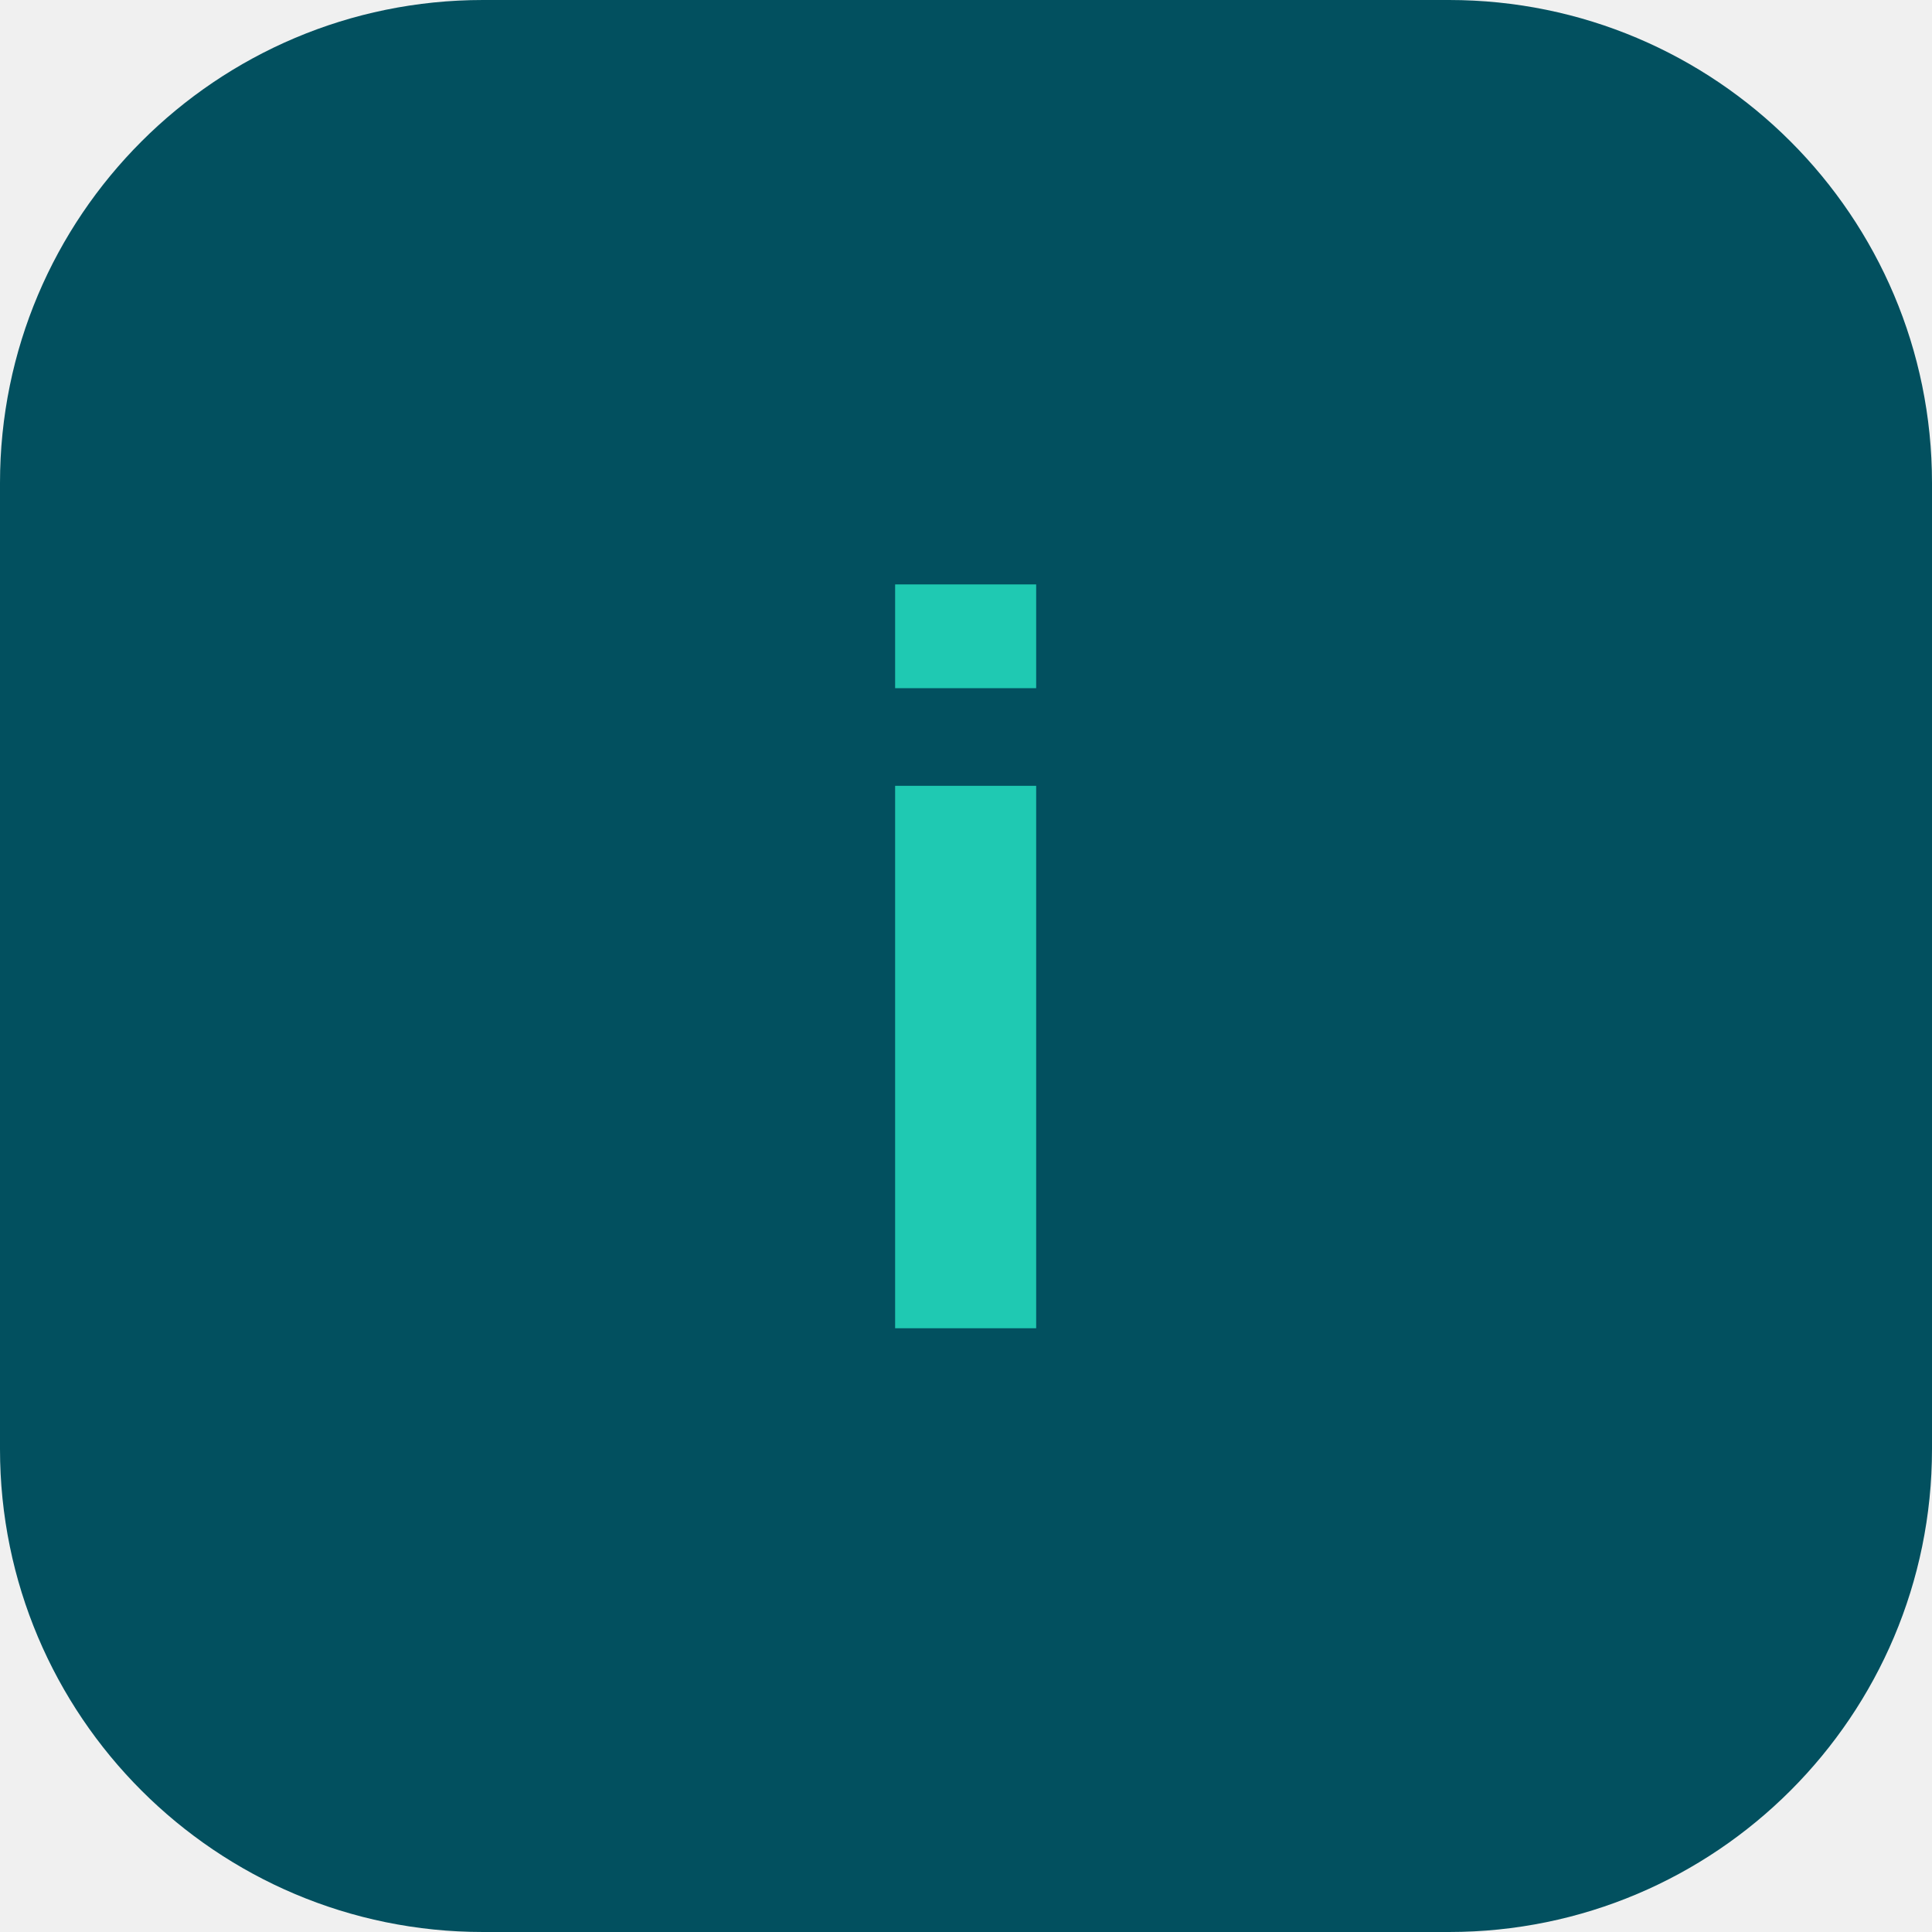
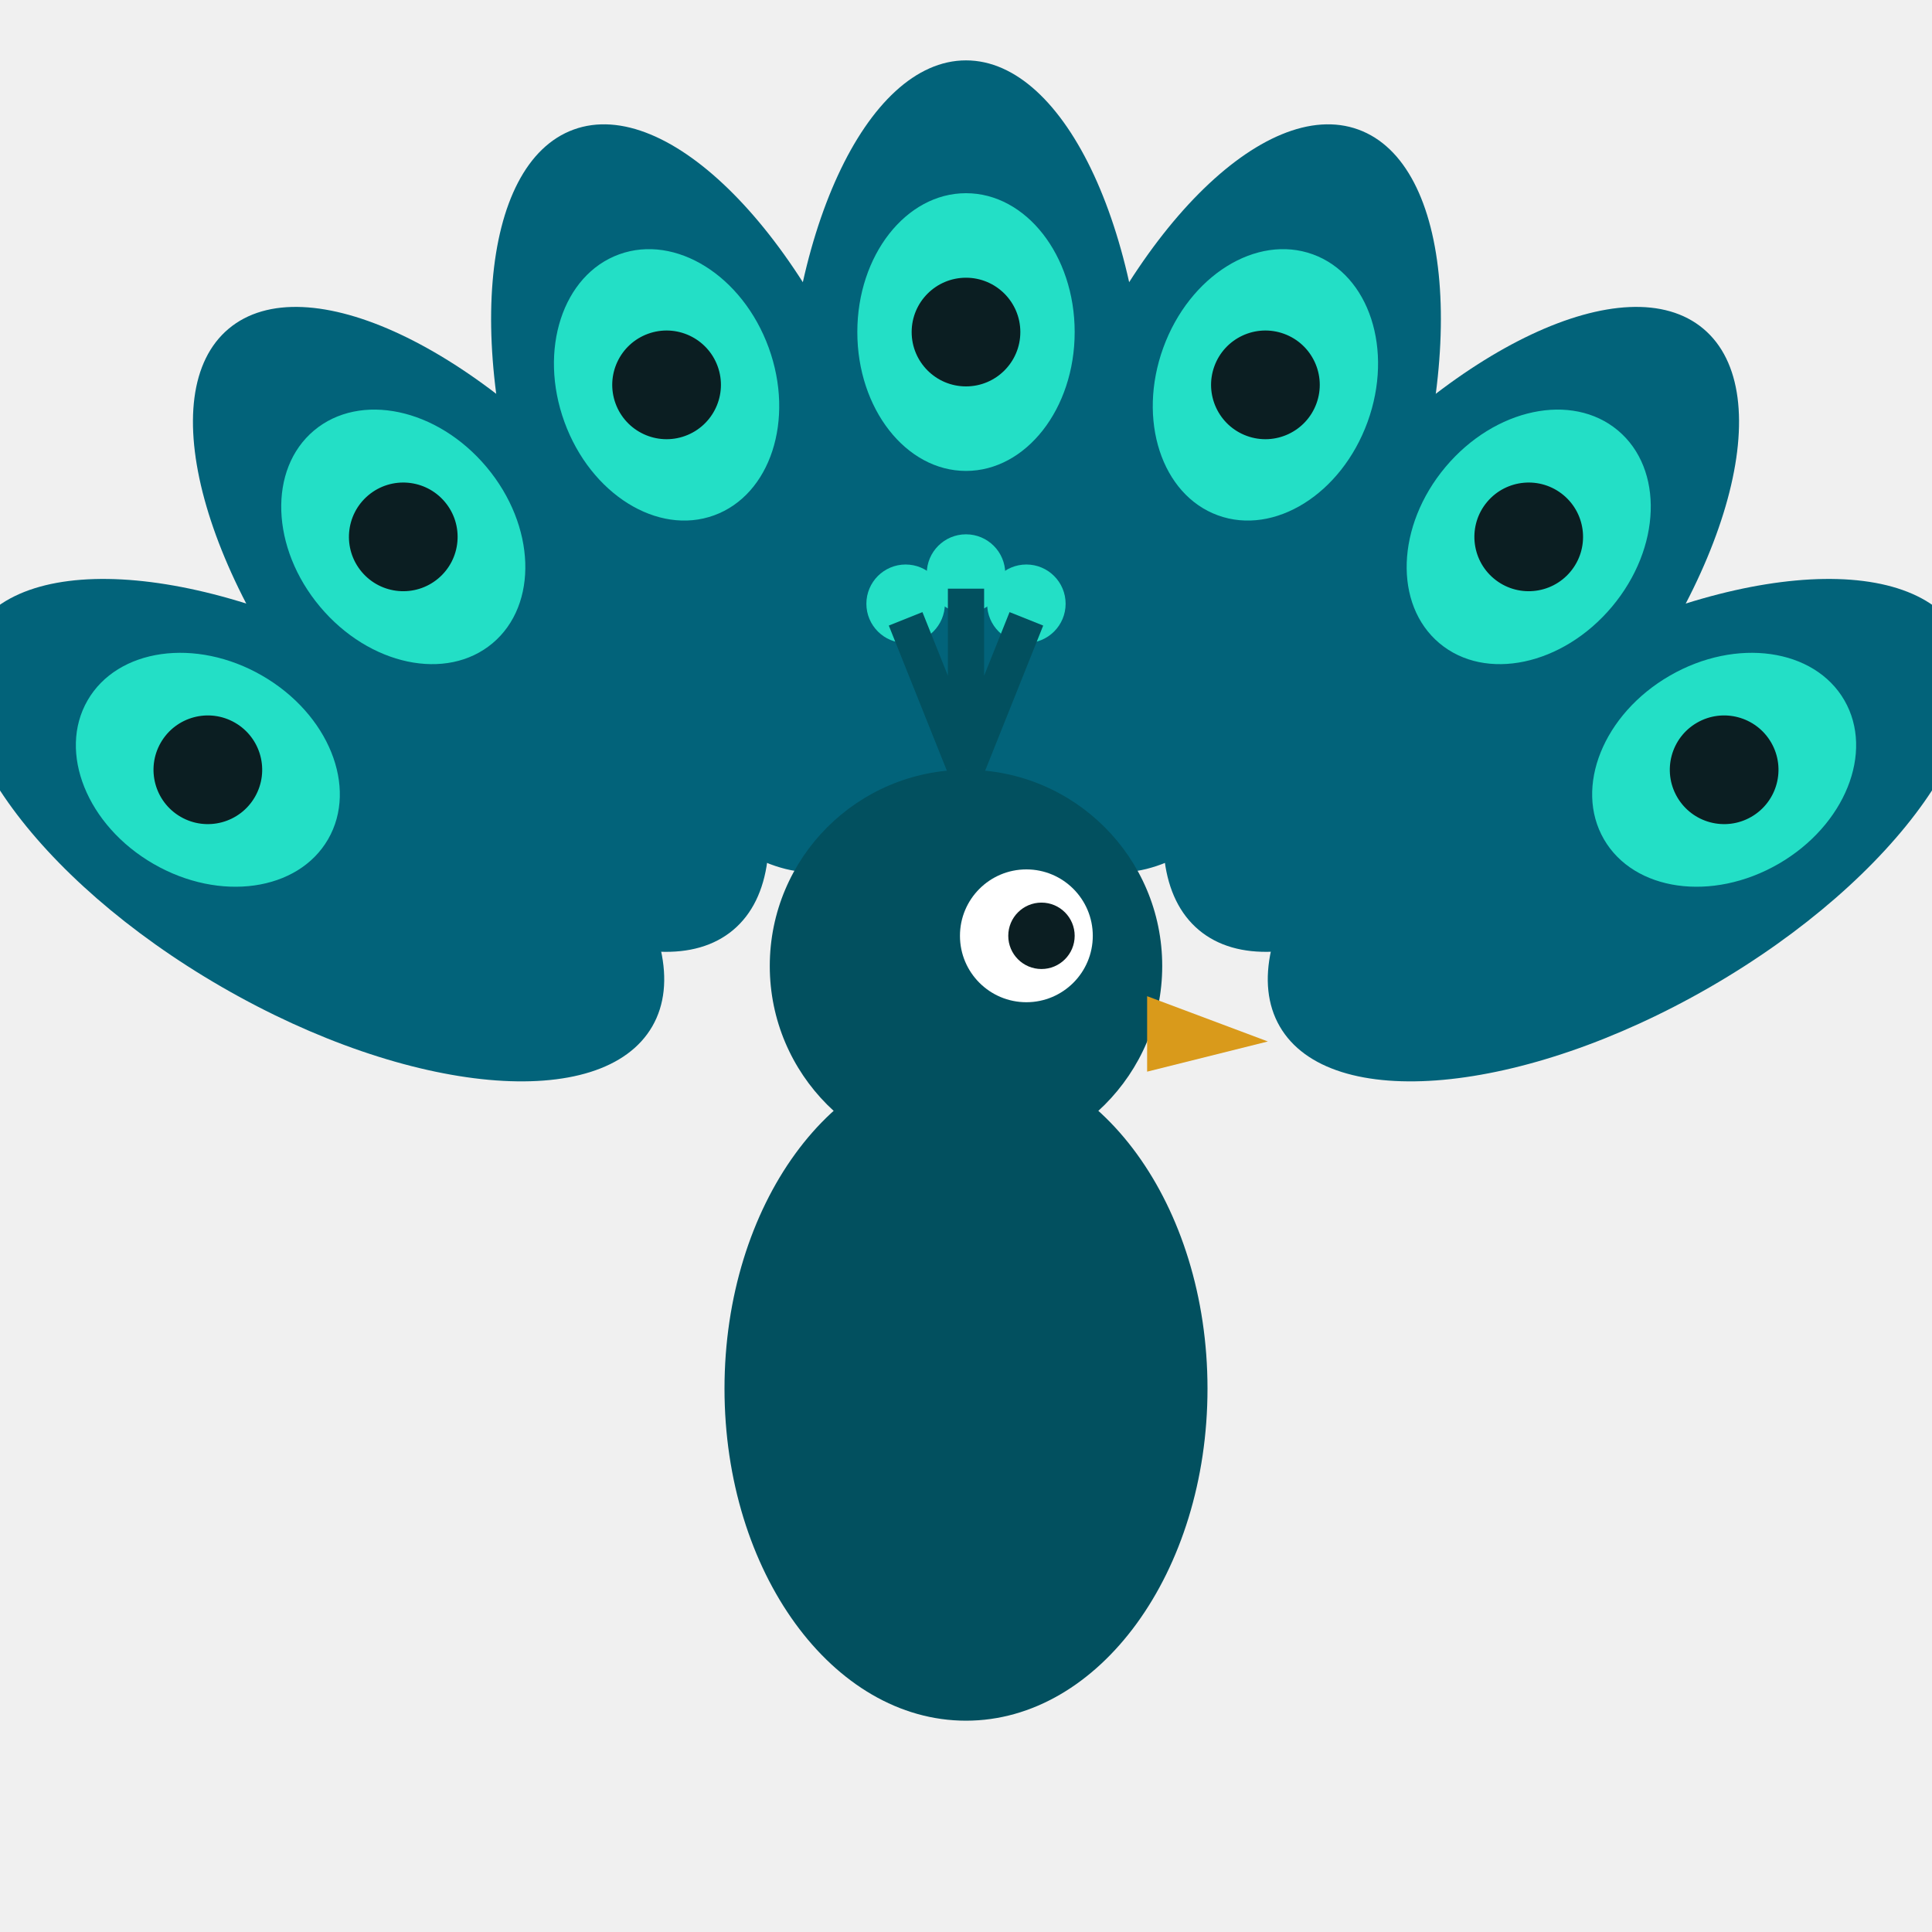
<svg xmlns="http://www.w3.org/2000/svg" viewBox="0 0 64 64">
-   <rect width="64" height="64" rx="16" fill="#02505F" />
-   <text x="32" y="44" font-family="Arial" font-weight="700" font-size="34" text-anchor="middle" fill="#1FC9B2">i</text>
+   <style>
+     .pk { fill: #02505F; }
+     .pk2 { fill: #02637A; }
+     .pks { stroke: #02505F; }
+     @media (prefers-color-scheme: dark) {
+       .pk { fill: #3FB6CF; }
+       .pk2 { fill: #258D9B; }
+       .pks { stroke: #3FB6CF; }
+     }
+   </style>
+   <g transform="rotate(-60 32 40)">
+     <ellipse cx="32" cy="15" rx="6" ry="13" class="pk2" fill="#02637A" />
+     <ellipse cx="32" cy="11" rx="3.6" ry="4.6" fill="#23DFC6" />
+     <circle cx="32" cy="11" r="1.8" fill="#0B1E22" />
+   </g>
+   <g transform="rotate(-40 32 40)">
+     <ellipse cx="32" cy="15" rx="6" ry="13" class="pk2" fill="#02637A" />
+     <ellipse cx="32" cy="11" rx="3.6" ry="4.6" fill="#23DFC6" />
+     <circle cx="32" cy="11" r="1.8" fill="#0B1E22" />
+   </g>
+   <g transform="rotate(-20 32 40)">
+     <ellipse cx="32" cy="15" rx="6" ry="13" class="pk2" fill="#02637A" />
+     <ellipse cx="32" cy="11" rx="3.6" ry="4.6" fill="#23DFC6" />
+     <circle cx="32" cy="11" r="1.8" fill="#0B1E22" />
+   </g>
+   <g transform="rotate(0 32 40)">
+     <ellipse cx="32" cy="15" rx="6" ry="13" class="pk2" fill="#02637A" />
+     <ellipse cx="32" cy="11" rx="3.6" ry="4.6" fill="#23DFC6" />
+     <circle cx="32" cy="11" r="1.8" fill="#0B1E22" />
+   </g>
+   <g transform="rotate(20 32 40)">
+     <ellipse cx="32" cy="15" rx="6" ry="13" class="pk2" fill="#02637A" />
+     <ellipse cx="32" cy="11" rx="3.6" ry="4.6" fill="#23DFC6" />
+     <circle cx="32" cy="11" r="1.8" fill="#0B1E22" />
+   </g>
+   <g transform="rotate(40 32 40)">
+     <ellipse cx="32" cy="15" rx="6" ry="13" class="pk2" fill="#02637A" />
+     <ellipse cx="32" cy="11" rx="3.6" ry="4.6" fill="#23DFC6" />
+     <circle cx="32" cy="11" r="1.8" fill="#0B1E22" />
+   </g>
+   <g transform="rotate(60 32 40)">
+     <ellipse cx="32" cy="15" rx="6" ry="13" class="pk2" fill="#02637A" />
+     <ellipse cx="32" cy="11" rx="3.6" ry="4.6" fill="#23DFC6" />
+     <circle cx="32" cy="11" r="1.8" fill="#0B1E22" />
+   </g>
+   <ellipse cx="32" cy="46" rx="8" ry="11" class="pk" fill="#02505F" />
+   <circle cx="32" cy="32" r="6.5" class="pk" fill="#02505F" />
+   <circle cx="30" cy="20" r="1.3" fill="#23DFC6" />
+   <circle cx="32" cy="19" r="1.3" fill="#23DFC6" />
+   <circle cx="34" cy="20" r="1.3" fill="#23DFC6" />
+   <path d="M30 20.5L32 25.5M32 19.5V25.5M34 20.5L32 25.5" class="pks" stroke="#02505F" stroke-width="1.2" />
+   <circle cx="34" cy="31" r="2.2" fill="#fff" />
+   <circle cx="34.5" cy="31" r="1.1" fill="#0B1E22" />
+   <path d="M38 33l4 1.5-4 1z" fill="#D99A1B" />
</svg>
